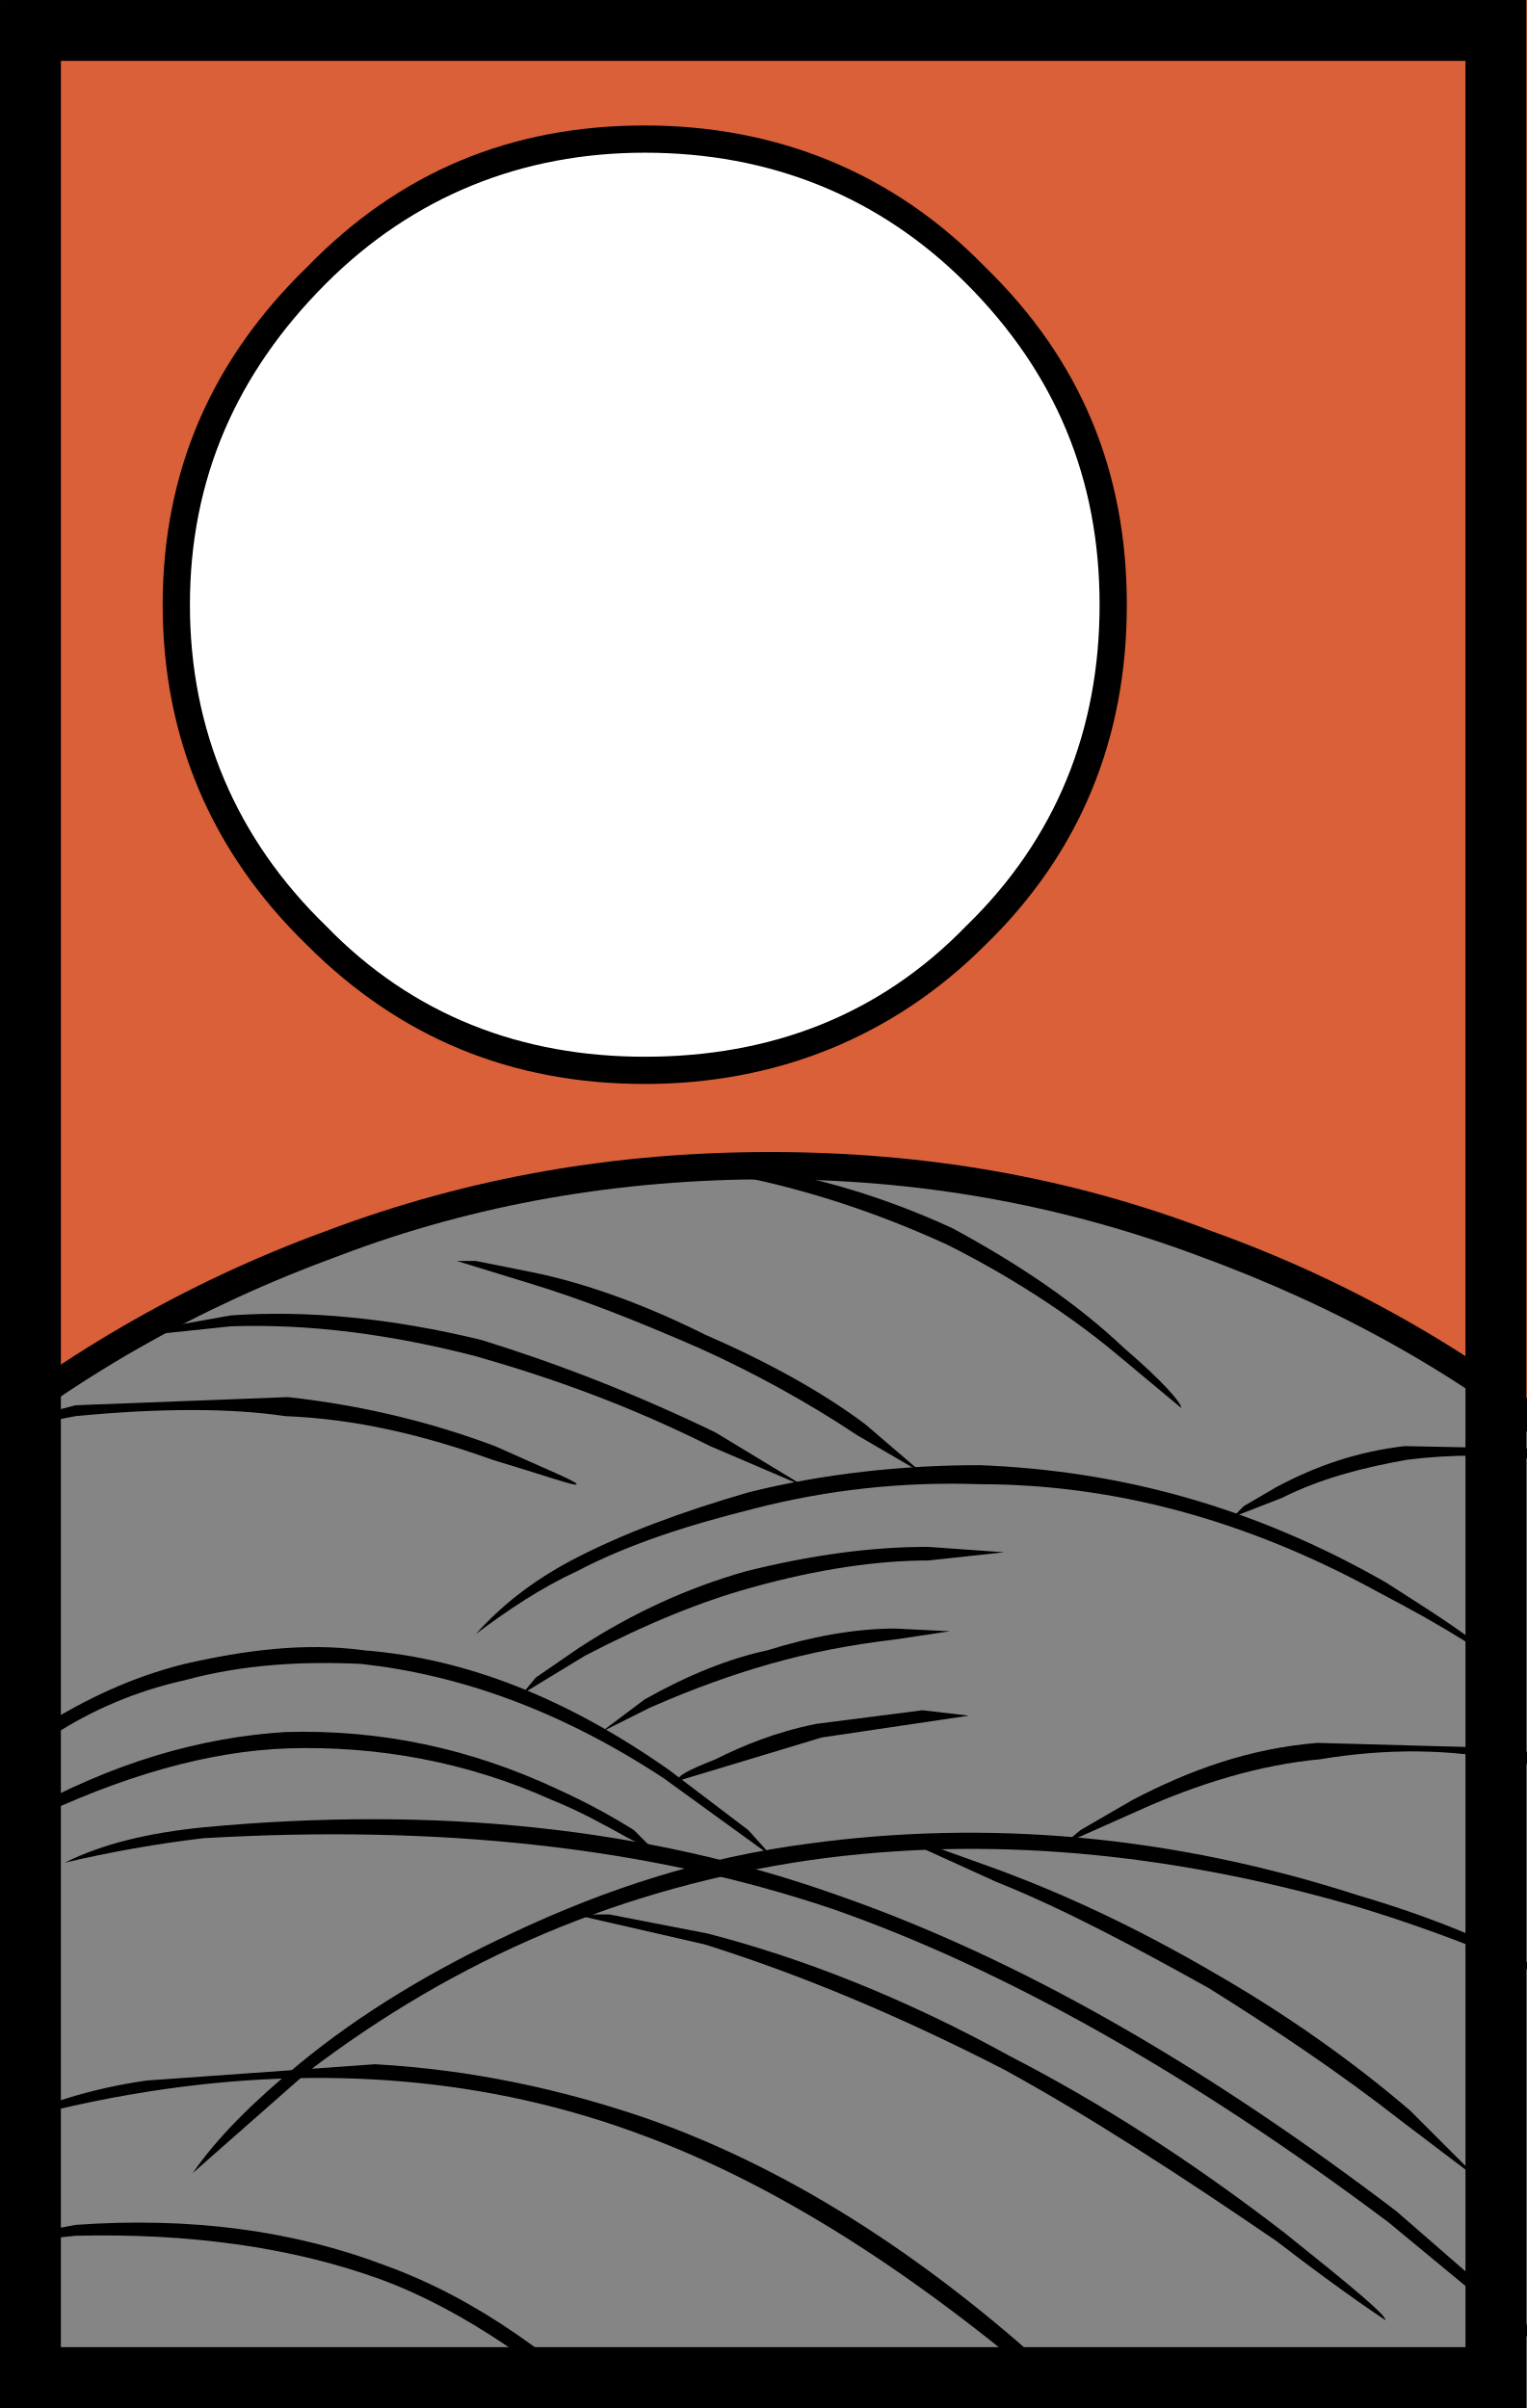
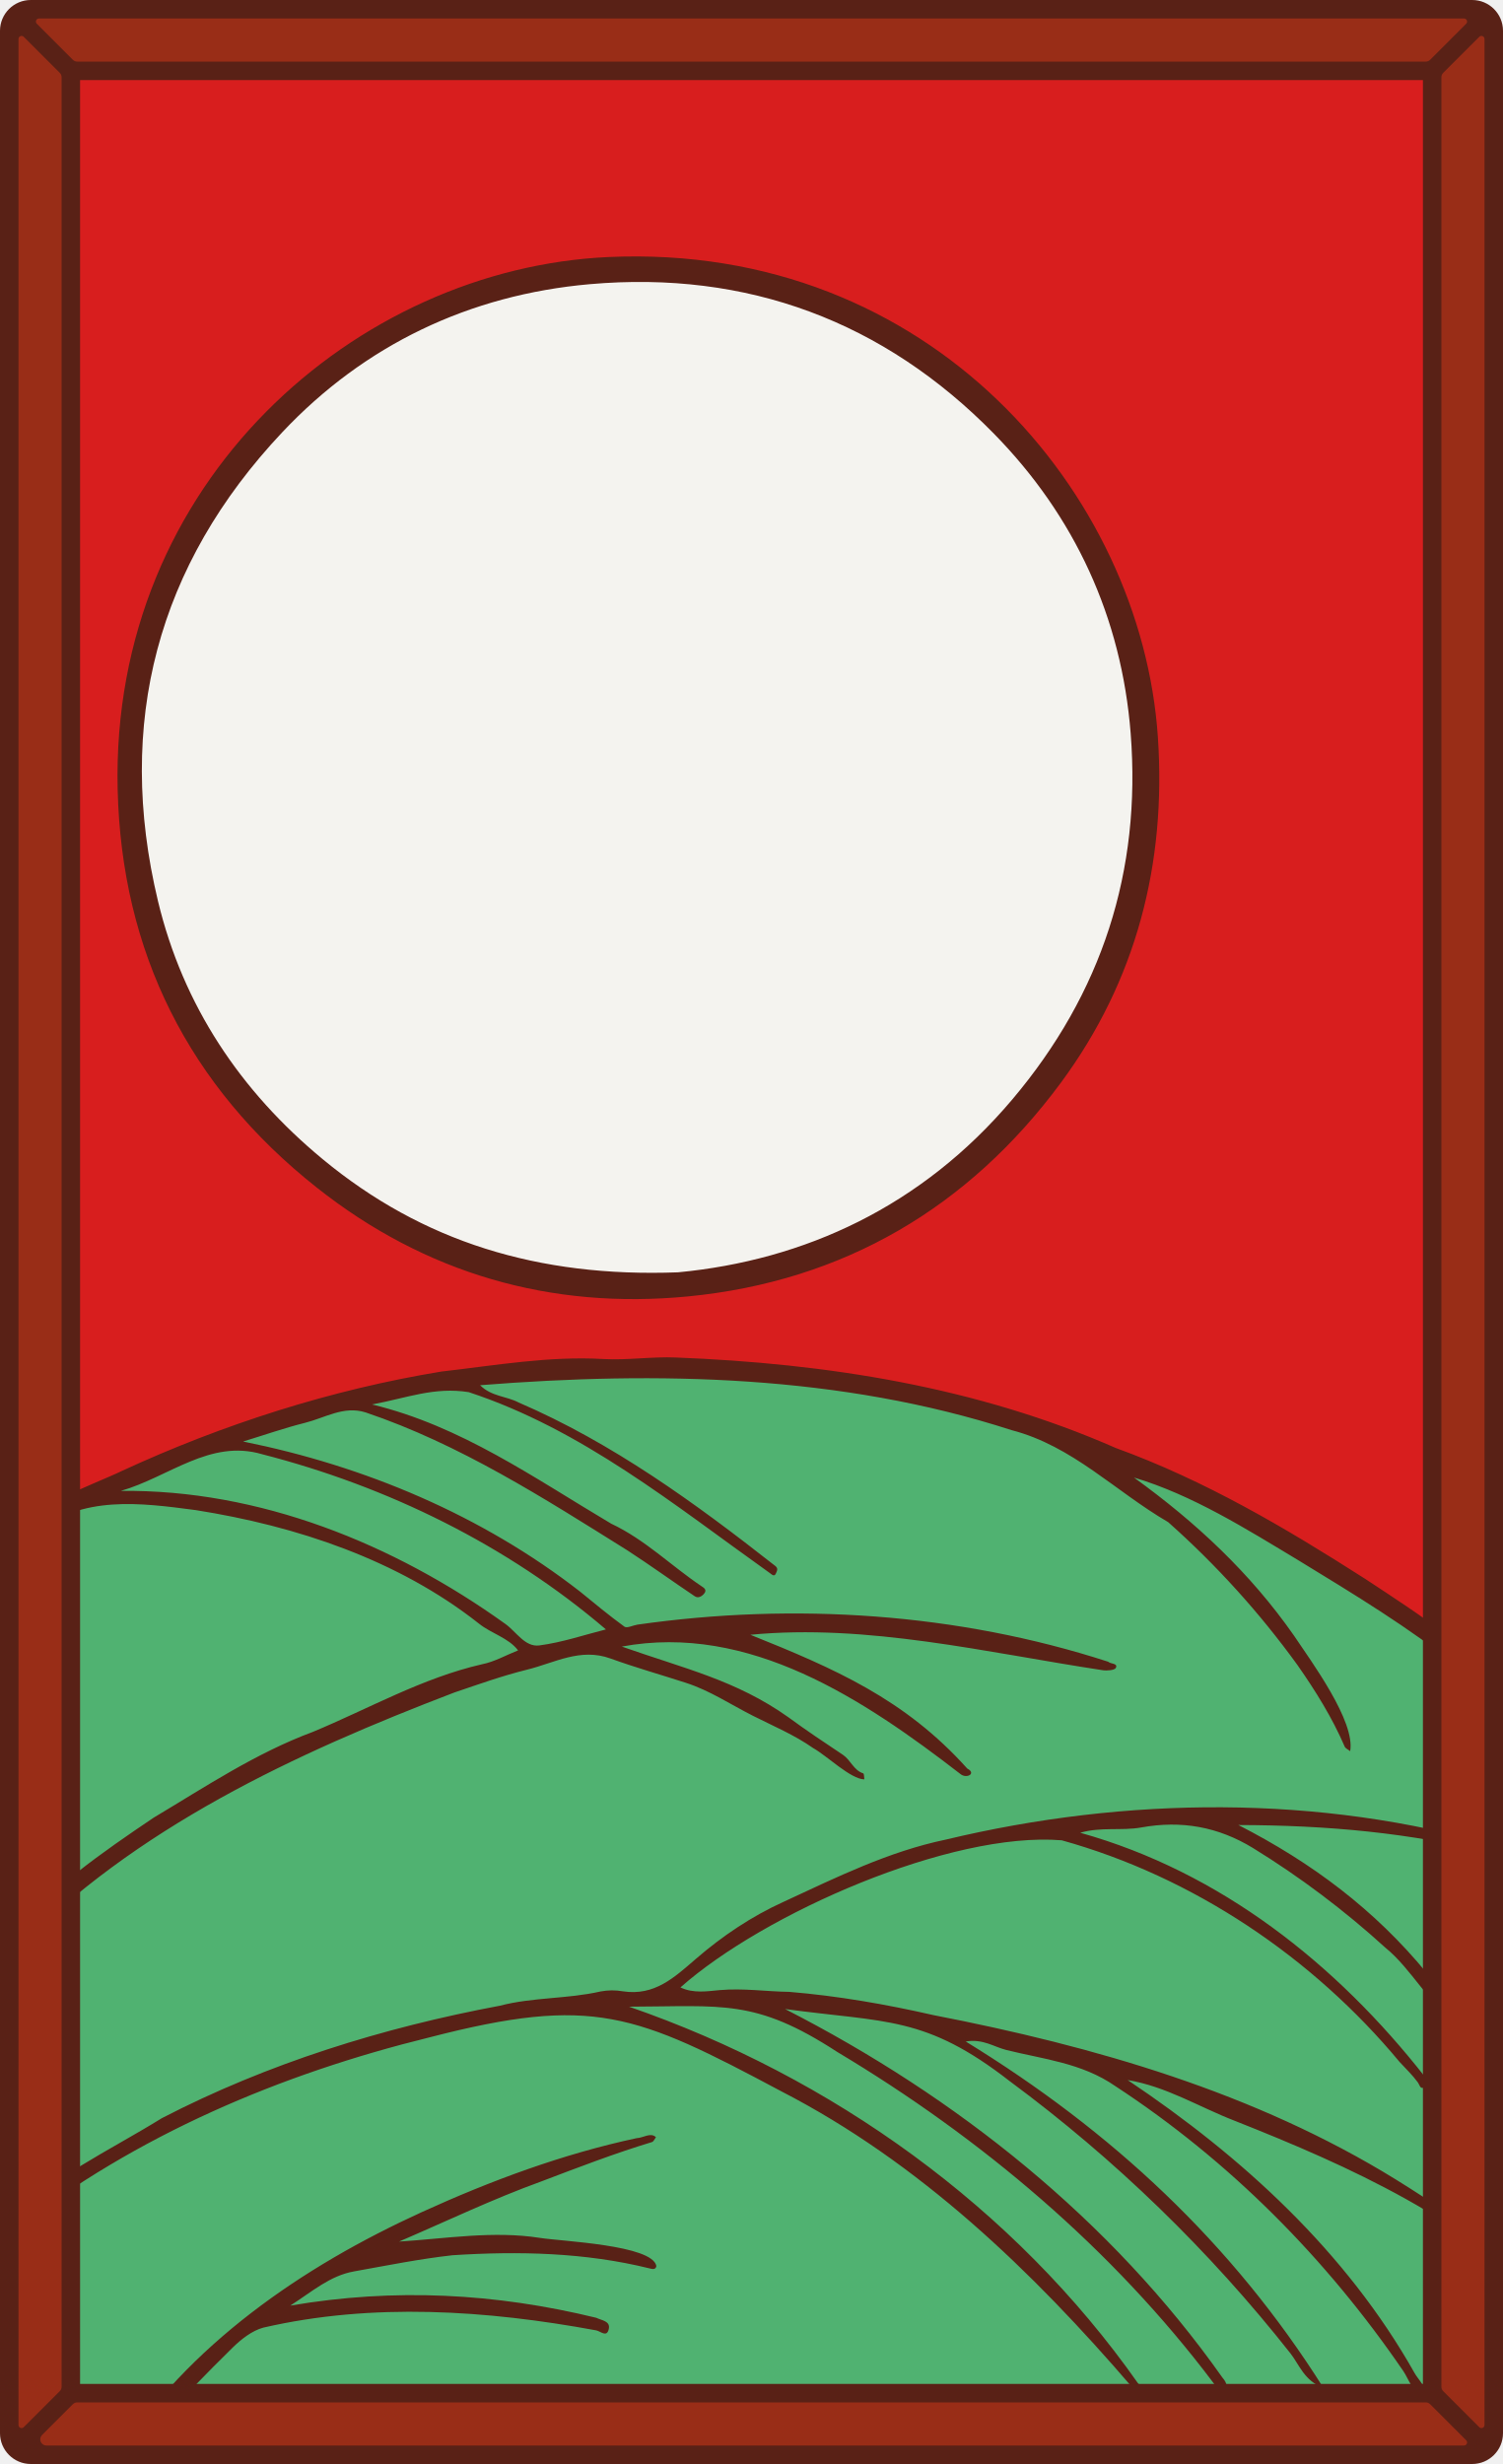
- <svg xmlns="http://www.w3.org/2000/svg" version="1.1" id="圖層_1" x="0px" y="0px" width="372px" height="587px" viewBox="0 0 372 587" enable-background="new 0 0 372 587" xml:space="preserve">
-   <g>
-     <g>
-       <g>
-         <path fill="#D96038" d="M2.478,590.812h369.726V-4.592H2.478V590.812z" />
-       </g>
-       <g>
-         <path fill="#FFFFFF" d="M157.137,260.919c31.198,0,57.75-10.618,80.317-33.189c22.568-21.91,33.854-49.122,33.854-80.314     c0-31.867-11.285-58.418-33.854-80.321c-22.567-21.903-49.119-33.189-80.317-33.189c-31.195,0-57.746,11.286-80.314,33.189     c-21.906,21.903-33.854,48.454-33.854,80.321c0,31.192,11.947,58.404,33.854,80.314     C99.391,250.301,125.941,260.919,157.137,260.919z" />
-       </g>
-       <g>
-         <path d="M240.108,65.104C217.541,41.872,189,30.587,157.137,30.587c-32.524,0-59.74,11.285-82.309,34.518     C51.596,87.676,39.65,114.888,39.65,147.416c0,32.521,11.945,60.401,35.178,82.972c22.568,22.564,49.784,33.85,82.309,33.85     c31.863,0,60.404-11.286,82.972-33.85c23.232-22.571,34.519-50.451,34.519-82.972C274.627,114.888,263.341,87.676,240.108,65.104     z M235.465,69.084c21.903,21.91,32.524,47.793,32.524,78.332c0,30.531-10.621,57.082-32.524,78.318     c-21.243,21.91-47.793,31.866-78.328,31.866c-29.87,0-56.422-9.956-77.66-31.866c-21.906-21.236-33.189-47.787-33.189-78.318     c0-30.538,11.283-56.421,33.189-78.332c21.238-21.236,47.79-31.86,77.66-31.86C187.672,37.225,214.222,47.849,235.465,69.084z" />
-       </g>
-       <g>
-         <path fill="#858585" d="M187.672,284.151c-37.834,0-74.342,6.638-109.524,19.252c-33.188,12.607-63.724,30.531-91.6,54.425     v262.854h401.585V357.828c-27.215-23.894-58.414-41.817-91.603-54.425C261.352,290.789,224.844,284.151,187.672,284.151z" />
-       </g>
-       <g>
-         <path d="M187.672,280.832c-37.173,0-73.017,5.977-108.195,19.253c-34.518,12.607-66.378,31.192-94.922,55.085l-1.326,0.668V624     h408.224V355.838l-1.329-0.668c-27.877-23.893-59.74-42.478-94.918-55.085C260.687,286.809,224.844,280.832,187.672,280.832z      M82.795,306.055c33.189-12.608,68.369-18.584,104.877-18.584c35.843,0,70.36,5.976,104.213,18.584     c34.515,12.607,65.714,29.87,92.929,53.103v258.205H-10.133V359.157C17.744,335.925,48.277,318.662,82.795,306.055z" />
-       </g>
-       <g>
-         <path d="M94.078,552.32c-22.568-8.635-47.791-11.953-75.67-9.957l-31.86,5.971l31.86-3.319     c27.215-0.668,52.438,2.651,74.344,10.625c19.914,7.299,41.152,21.896,62.395,41.81l21.904,23.232l-5.31-7.299l-14.604-17.917     C136.563,574.884,115.984,560.28,94.078,552.32z" />
-       </g>
-       <g>
-         <path d="M261.352,582.851c-33.189-31.198-67.707-53.763-103.551-66.377c-21.238-7.3-43.146-11.953-66.377-13.275l-55.758,3.98     c-13.939,1.995-25.887,5.976-35.178,10.617c11.281-3.318,23.232-5.971,35.843-7.96c42.481-6.638,82.972-3.319,120.145,10.617     C189,532.407,223.515,554.304,259.36,585.51l35.845,35.172l-7.967-10.618C279.936,601.436,271.308,592.146,261.352,582.851z" />
-       </g>
-       <g>
-         <path d="M72.839,503.198c-11.286,9.295-19.913,17.917-25.887,26.551l27.876-24.562c36.508-27.879,77-45.136,122.8-51.773     c42.48-5.976,86.955-1.995,132.755,11.279c13.275,3.986,25.887,8.635,38.502,13.943l13.937,5.971     c-11.947-7.961-29.206-15.928-51.773-22.564c-45.136-14.604-90.274-18.585-134.085-12.608     c-25.222,3.318-48.454,10.617-72.351,21.896C106.027,479.966,88.104,490.583,72.839,503.198z" />
-       </g>
-       <g>
-         <path d="M263.341,446.115l-3.98,3.319l17.92-7.974c14.604-6.638,29.87-11.279,44.475-12.607c15.931-2.65,31.86-2.65,47.13,0.668     l19.248,2.651l-18.588-5.97l-48.453-1.336c-16.596,1.336-31.199,6.638-45.136,13.943L263.341,446.115z" />
-       </g>
-       <g>
-         <path d="M49.607,445.447c-13.276,1.329-24.563,3.987-33.854,8.629c11.285-2.657,22.567-4.642,33.854-5.978     c57.085-3.318,108.193,1.997,153.332,17.263c41.817,14.604,87.617,40.494,135.41,76.334l49.783,41.155l-11.949-12.613     l-35.844-31.193c-47.129-35.846-92.265-61.735-136.074-77.001C157.801,445.447,106.027,440.14,49.607,445.447z" />
-       </g>
-       <g>
-         <path d="M182.362,446.115l-19.249-14.61c-24.561-17.256-49.122-27.213-74.345-29.202c-14.604-1.991-29.206,0-43.81,3.318     c-13.275,3.319-23.896,8.628-33.854,14.604c-7.963,5.31-13.937,11.279-17.92,16.595c5.973-5.315,12.611-9.957,19.913-13.938     c9.292-5.976,19.913-10.624,31.86-13.275c14.604-3.986,29.205-4.654,43.146-3.986c23.896,2.651,48.458,11.286,73.68,27.881     l26.551,19.251L182.362,446.115z" />
-       </g>
-       <g>
-         <path d="M153.156,448.099l6.638,3.32l-5.312-5.304c-5.309-3.318-11.283-6.638-18.585-9.956     c-21.242-9.956-43.146-14.61-66.378-13.943c-20.577,1.328-41.82,7.306-64.388,19.913c-6.638,3.318-11.946,6.638-17.259,10.624     l-5.973,5.303l24.561-13.937c23.232-11.279,44.471-17.256,63.724-17.916c21.903-0.668,43.807,3.318,64.384,12.607     C141.207,441.461,147.18,444.78,153.156,448.099z" />
-       </g>
-       <g>
-         <path d="M183.688,367.784c17.924-4.641,36.508-6.638,55.096-5.976c32.524,0,65.049,8.634,97.573,26.551     c15.269,7.974,27.216,15.272,35.847,22.571l-9.296-7.961c-7.299-5.977-15.929-11.291-25.222-17.262     c-32.524-18.585-65.049-27.219-98.902-28.541c-18.588,0-37.837,1.99-56.421,6.638c-15.931,4.642-30.534,9.957-43.146,16.595     c-9.957,5.309-17.259,11.279-23.232,17.917c7.963-5.971,15.93-11.279,24.558-15.26     C153.156,376.419,167.758,371.765,183.688,367.784z" />
-       </g>
-       <g>
-         <path d="M183.026,387.037c16.594-4.648,31.195-6.638,43.146-6.638l18.585-1.997l-18.585-1.322     c-13.939,0-28.544,1.99-44.475,5.977c-13.939,3.98-27.215,9.957-40.49,18.578l-10.621,7.306l-3.319,3.986l15.269-9.295     C157.801,395.665,171.076,390.355,183.026,387.037z" />
-       </g>
-       <g>
-         <path d="M218.205,399.651l13.276-1.997l-13.276-0.661c-9.956,0-20.577,1.99-31.198,5.31c-9.293,1.989-19.249,5.97-29.87,11.946     l-10.618,7.967l11.946-5.971c10.621-4.654,19.914-7.973,29.207-10.624C196.963,402.97,206.92,400.974,218.205,399.651z" />
-       </g>
-       <g>
-         <path d="M165.104,434.162l35.179-10.618l35.847-5.315l-11.285-1.321l-25.887,3.318c-9.957,1.99-17.924,5.31-24.562,8.628     C167.758,431.505,165.104,432.84,165.104,434.162z" />
-       </g>
-       <g>
-         <path d="M388.133,357.828c0-1.323-3.982-1.99-12.61-4.642l-33.189-0.668c-11.285,1.329-21.241,4.648-31.199,9.958l-7.967,4.646     l-2.654,2.658l11.95-4.654c9.292-4.642,19.249-7.299,30.532-9.289c10.62-1.328,21.241-1.328,31.862,0L388.133,357.828z" />
-       </g>
-       <g>
-         <path d="M220.86,448.767l21.906,9.957c16.594,6.638,33.851,15.927,51.773,25.884c15.93,9.956,31.859,20.58,47.129,32.527     l19.249,14.604l-17.26-17.262c-13.939-11.94-29.87-23.232-47.128-33.189c-19.25-11.278-36.508-19.245-52.438-25.216     l-16.594-5.977L220.86,448.767z" />
-       </g>
-       <g>
-         <path d="M139.881,466.69l31.86,7.299c23.232,7.299,47.129,17.256,73.016,30.531c20.578,11.291,43.145,25.89,66.377,41.823     c17.26,13.275,26.552,19.252,26.552,19.252c0-1.336-7.967-7.973-24.561-21.249c-23.232-17.917-45.136-31.854-67.039-43.146     c-25.226-13.937-50.448-23.893-73.681-29.87l-23.896-4.641H139.881z" />
-       </g>
-       <g>
-         <path d="M69.52,345.214c17.26,0.667,33.854,4.653,50.448,10.624c13.276,3.987,20.574,6.639,20.574,5.971     c0-0.662-6.638-3.319-19.913-9.29c-15.93-5.97-32.524-9.956-50.444-11.946l-51.776,1.99l-15.266,3.986L-2.17,349.2l20.578-3.986     C38.985,343.23,56.244,343.23,69.52,345.214z" />
-       </g>
-       <g>
-         <path d="M173.07,352.519l23.231,9.958L174.396,349.2c-19.249-9.289-37.833-16.594-57.085-22.565     c-21.904-5.314-42.482-7.305-61.066-5.976l-18.588,3.318c-4.645,1.323-6.638,1.991-6.638,1.991l25.226-2.652     c19.25-0.668,39.162,1.984,59.74,7.299C134.568,335.925,153.156,342.563,173.07,352.519z" />
-       </g>
-       <g>
-         <path d="M111.336,307.384l17.26,5.309c13.275,3.986,26.551,9.289,41.816,15.927c13.275,5.977,26.551,13.275,38.501,21.248     l15.931,9.29l-13.94-11.947c-10.621-7.967-23.896-15.271-39.162-21.909c-14.604-7.299-29.206-12.608-42.481-15.26l-13.275-2.657     H111.336z" />
-       </g>
-       <g>
-         <path d="M163.774,284.813l19.913,2.658c15.27,3.318,31.199,8.628,47.129,15.933c14.604,7.3,29.206,16.595,41.156,26.552     l15.929,13.275c0-1.336-4.646-6.638-13.939-14.611c-11.946-11.279-25.887-20.575-41.816-29.202     c-17.259-7.967-33.854-12.608-47.794-14.604l-15.266-0.661L163.774,284.813z" />
-       </g>
+ <svg xmlns="http://www.w3.org/2000/svg" viewBox="0 0 976 1600">
+   <defs>
+     <style>.cls-1{fill:none;}.cls-2{fill:#f4f3ef;}.cls-3{clip-path:url(#clip-path);}.cls-4{fill:#50b271;}.cls-5{fill:#d81e1e;}.cls-6{fill:#592116;}.cls-7{fill:#992d17;}</style>
+     <clipPath id="clip-path">
+       <path class="cls-1" d="M960,22V1578a6,6,0,0,1-6,6H22a6,6,0,0,1-6-6V22a6,6,0,0,1,6-6H954A6,6,0,0,1,960,22Z" />
+     </clipPath>
+   </defs>
+   <g id="Paper_Backing" data-name="Paper Backing">
+     <path class="cls-2" d="M960,22V1578a6,6,0,0,1-6,6H22a6,6,0,0,1-6-6V22a6,6,0,0,1,6-6H954A6,6,0,0,1,960,22Z" />
+   </g>
+   <g id="Wikipedia_Cropped" data-name="Wikipedia Cropped">
+     <g class="cls-3">
+       <path class="cls-4" d="M83.08,1604c-8-4-82.21,6.61-87.08-4,9.18-4.24-17.87-619.55,9.7-607.66,18.06,9,35-20,55.77-18.55,11.36.81,10.27-3.68,16.2-9.6,54.68-23.27,107.2-42.51,163.09-56.08,136.45-27.22,281.3-24.67,417.38,16.75,20.1,6.33,48.58,19.93,65.63,34.76,5.14,4.63,8.37-3.08,12.4-4.24,38.46,10.34,74.72,34,109.05,54.32,47.2,30,98.11,56.88,134.78,99-2.17,97.15,1.56,398.73,0,491.25C980.86,1611.69,87.09,1600,83.08,1604Z" />
+       <path class="cls-5" d="M976-4C972.06.23-5-12-4,0c12.8-4.22-26,1046.18,16,994.06C160.61,906,337,870.79,508.23,890.85,680,904.7,846.74,986.54,976,1098.48,982.94,1096,984.65-1.93,976-4ZM666.34,721.53c-61,72.21-139.87,108.31-225.12,116.43-94.22,3.51-172-20.72-239.07-76.13-55.46-45.84-94-103.41-110.88-173.74-28.76-119.84-.5-226.27,83.51-315.52,55.44-58.91,126-92.62,207.12-99.76C488,163.46,579.82,197.84,654,273.47c54.3,55.4,85.9,123.69,92,201.72C753.25,567.86,726.58,650.2,666.34,721.53Z" />
+       <path class="cls-6" d="M205.62,771.09c70.53,55.86,152,79.4,241.23,70.73C547.77,832,629.08,784.07,688.94,703c48.87-66.14,68.55-142.12,62.94-224.5-10.74-157.86-147.48-321-356.68-311.6C231.89,174.29,71.71,312.35,76.4,512.55,78.88,618.23,122.57,705.32,205.62,771.09Zm-22.4-490.32C236.7,223.94,304.81,191.43,383,184.53c102.32-9,190.93,24.15,262.45,97.11,52.39,53.44,82.87,119.32,88.77,194.6,7,89.4-18.71,168.83-76.83,237.64-58.83,69.66-134.93,104.48-217.17,112.31-90.89,3.39-166-20-230.63-73.44-53.5-44.22-90.68-99.75-107-167.6C74.91,469.54,102.18,366.87,183.22,280.77Zm793,1182.9c-1.26,1.39-2.4,1.49-4.24.31-19.6-12.16-38.92-24.85-59.05-36.06-35.69-19.87-73.27-35.79-111.22-50.82-23.28-9-44.34-22.26-69.42-26.41,74.52,49.91,141.93,111.56,186.24,190.18,2.24,4.13,9.21,10.71,4.6,12.14-5.45,1.68-8.35-8.26-11.86-13.34-50-73.17-112.89-136.57-187.13-185.13-21.66-15-46.59-17.38-70.7-23.39-8-2-15.18-7.4-26.32-5.5,94.64,58.08,172.84,130.54,232.37,225.07-12.64-4.86-15.72-15.14-21.49-22.53a957.9,957.9,0,0,0-182.27-176.75c-54.84-42.65-80.09-37.93-145.93-46.87,111.4,56.94,211.73,136.89,284,239.32,6.81,7.66-.79,12-5.8,3.51-65.66-87.19-150.91-159.11-244.37-215-53.3-34.71-74.56-29.51-135.15-29.36,131.57,45.55,250.11,130.22,330.43,244.45,1,1.36,3.82,2.76,1.5,4.88-2.14,2-3.48-.26-4.8-1.71-65.35-76.09-138.5-146.41-228.41-192.75-94.53-50.42-122.36-62.33-228.09-35C182,1346.79,88.53,1386.41,9.36,1448.14c-2.36,1.76-4.88,6.41-8.1,2.81-2.51-2.89,1-5.82,3.12-8.06,28.75-29,66.41-46.22,100.75-67.47,68.69-35.56,143.6-58.81,219.44-73,21.53-5.61,43.84-4.33,65.37-9.25a40.23,40.23,0,0,1,14.6-.1c20.51,3.1,33.29-8.94,47.43-21.15,17.09-14.76,36.06-27.54,56.92-37,34.23-15.85,68.07-32.63,105.3-40.38,116.78-28,242.83-29.4,358.5,4.38,1.93.55,3.31,1.89,3.31,3.42,0,2.33-2.42,2.46-4.83,1.63-55.3-14-109.55-18.74-167-18.89,47.94,24.55,88.55,55.05,122.32,96.09,3.79,5.64,22.78,27.38,19.8,32.17-18.92-12-29.26-34.52-46.85-48.77A576.22,576.22,0,0,0,813.63,1200c-22.65-13.81-46.4-18.06-72.61-13.33-12.64,2.28-26-.51-39.55,3.42,91.08,25.48,166.44,85.27,224,158.71,2.61,2.68,1.79,5.31-.63,6.63-2.66,1.45-2.92-1.59-4.21-3.33-3.47-4.73-7.79-8.84-11.79-13.18C852.42,1271,774.79,1218.72,689.47,1195c-72.14-5.93-193.49,47.54-247.62,95.53,8.5,4.08,17.62,2.45,25.62,1.74,15.18-1.34,30.07.93,45.06,1.15,31.27,2.58,62.79,8.06,93.49,15.07,104.69,20.3,208.86,50.27,300.32,106.72,23.1,14.27,45.53,29.91,68.37,44.49C975.72,1460.69,978.1,1461.67,976.21,1463.67Zm-550,7.74c-.39,2.75-3,1.92-4.47,1.56-41.86-10.34-85-11.3-127.93-8.53-21.59,2.41-42.68,6.7-63.94,10.5-15.66,2.8-27,13-41.39,22.21,67.81-11.59,133.22-8.05,198.72,7.91,3.4,1.72,9.39,2,8.08,7.44s-5.12,1.39-8.11.73c-71.09-13.11-145.28-18.15-216.22-1.78-7.31,2-14.32,7.49-19.92,13-17.13,16.78-33.76,34.09-50,51.7-7,5-18.8,31.78-26.22,28.32-4.72-2.18-.63-6.46.75-8.82,46.58-73.06,120.62-123.74,198.38-159.23,44.74-20.39,91.31-37.69,139.44-48,4.17-.11,9.18-4,12.56-.61-.85,1.08-1.5,2.81-2.58,3.14-24.31,7.37-48,16.48-71.71,25.5-31.58,11.42-61.71,25.9-92.5,39.11,30.71-1.93,61.1-7.17,91.62-2.36C364.34,1455.38,423.62,1457.7,426.21,1471.41Zm557.86-366.57c-26-33.44-62.51-56.46-97.57-79.6-51.77-33.12-104-63.93-162-85C634.32,900.58,536.78,885.32,439,881.5c-15.64-.68-31.42,1.85-47,1-35.57-2.07-70.22,4.11-105.37,8.12C215,902.38,145,924.76,79.13,955.16,64.53,962.39,5.93,983.82,6,998.31c2.93,7.65,12.51-.65,17-2.72,30.25-24.86,68.21-19.75,104.11-15,65.51,10.35,131.44,32.28,183.91,73.71,8.23,6.58,19.19,9.19,25.4,17.38-7.79,3.07-15.31,7.41-23.37,9-38.79,8.88-73.54,28.83-109.87,43.92-37.15,13.79-69.72,35.61-103.52,55.78-33.56,22.63-66.95,45.88-93.33,76.8-2,2.22-5.14,5.09-5.14,8.45-.18,4.27,4.47,5.23,8.39,1.63,78-80.41,182-128.67,285.34-168.19,15.69-5.33,31.22-10.89,47.44-14.9,17.94-4.44,34.5-14.33,54.1-7.21,16.1,5.85,32.64,10.49,48.94,15.78,15.53,5,29.08,14.09,43.5,21.39,13.23,6.69,26.94,12.4,39.16,21,9,5,24.25,20.13,33.22,20.31-.22-1.35-.12-3.71-.72-3.9-6.23-2-8.15-8.64-13.13-12-12-8-24-16-35.58-24.51-33.84-24-67.12-31.4-108.08-45.83,82.74-15.36,157.45,34.51,219.79,82.67,4,3.47,10.76-.25,4.56-3.45-40.49-45.16-86.32-65-140.85-86.88,76-7.32,153.37,11.57,228.74,23,2.85.46,7.87,0,8.59-1.5,1.46-3.16-3.33-2.4-5-4-97.66-31.67-204-38.6-305.68-24.08-2.88.44-6.79,2.5-8.42,1.32-9.87-7.16-19.28-15-28.72-22.69-63.86-49.7-139.87-81.62-218.9-97.54,13.72-4.2,26.84-8.8,40.27-12.16,12.84-3.21,25.06-11.18,39.14-6.78,61.16,20.6,115.8,55.66,170.16,89.65,14.78,9.59,29.07,19.94,43.71,29.77,2.14,1.45,4.54.21,6.13-1.78,2-2.47-.31-3.77-1.8-4.77-19.7-13.24-36.5-30.17-58.62-40.59-50-29.63-97.42-63.46-155.26-77.4,22.69-4.23,40.4-11.55,62.76-8C378,928.2,437.76,977.2,500,1021.53c1.19.85,2.87,2.7,3.94,0,.56-1.42,1.65-3.06-.58-4.74C451.43,976,397.58,936.87,336.69,910.67c-7.83-4.13-17.61-3.8-24.92-11.18,115.36-9.2,234.13-6.71,345.05,29.15,39.72,10.29,67.32,39.73,101.75,59.76a574.71,574.71,0,0,1,83.94,92.77c11.77,16.86,22.54,34.07,30.67,52.95.54,1.26,2.36,2,3.58,3,3.42-19.41-25.13-58.08-36.46-75-28.42-40.68-63.55-73.52-103.94-102.68,37.81,11.25,72.81,33.32,106.78,53.74,35.92,21.95,72.1,43.79,105,70.2,10.22,8.13,19.19,17.78,29,26.43C981,1112.88,988.47,1111,984.07,1104.84ZM170.17,944.29c81.56,20.93,159.18,59,223.29,113.77-13.62,3.42-28.23,8.43-43.23,10.4-9.37,1.23-15-9-22.22-14.07-72.49-52-159.62-87.27-249.53-86.28C109.71,959.12,136.33,934.33,170.17,944.29Z" />
    </g>
  </g>
-   <path id="PATH77" stroke-miterlimit="100" d="m 364.582,579.582 -357.163,0 0,-572.163 357.163,0 0,572.163 0,0 z" style="fill:none;stroke:#000000;stroke-width:14.837;stroke-miterlimit:100;stroke-dasharray:none" />
+   <g id="Red_Japanese_Frames" data-name="Red Japanese Frames">
+     <path class="cls-6" d="M0,20V1580a20,20,0,0,0,20,20H956a20,20,0,0,0,20-20V20A20,20,0,0,0,956,0H20A20,20,0,0,0,0,20ZM924,1548H52V52H924Z" />
+     <path class="cls-7" d="M952.1,15.41,928.69,38.83A4,4,0,0,1,925.86,40H50.14a4,4,0,0,1-2.83-1.17L23.9,15.41A2,2,0,0,1,25.31,12H950.69A2,2,0,0,1,952.1,15.41ZM40,1549.86V50.14a4,4,0,0,0-1.17-2.83L15.41,23.9A2,2,0,0,0,12,25.31V1574.69a2,2,0,0,0,3.41,1.41l23.42-23.41A4,4,0,0,0,40,1549.86ZM936,50.14V1549.86a4,4,0,0,0,1.17,2.83l23.42,23.41a2,2,0,0,0,3.41-1.41V25.31a2,2,0,0,0-3.41-1.41L937.17,47.31A4,4,0,0,0,936,50.14ZM925.86,1560H50.14a4,4,0,0,0-2.83,1.17l-20,20a4,4,0,0,0,2.83,6.83H950.69a2,2,0,0,0,1.41-3.41l-23.41-23.42A4,4,0,0,0,925.86,1560Z" />
+   </g>
</svg>
